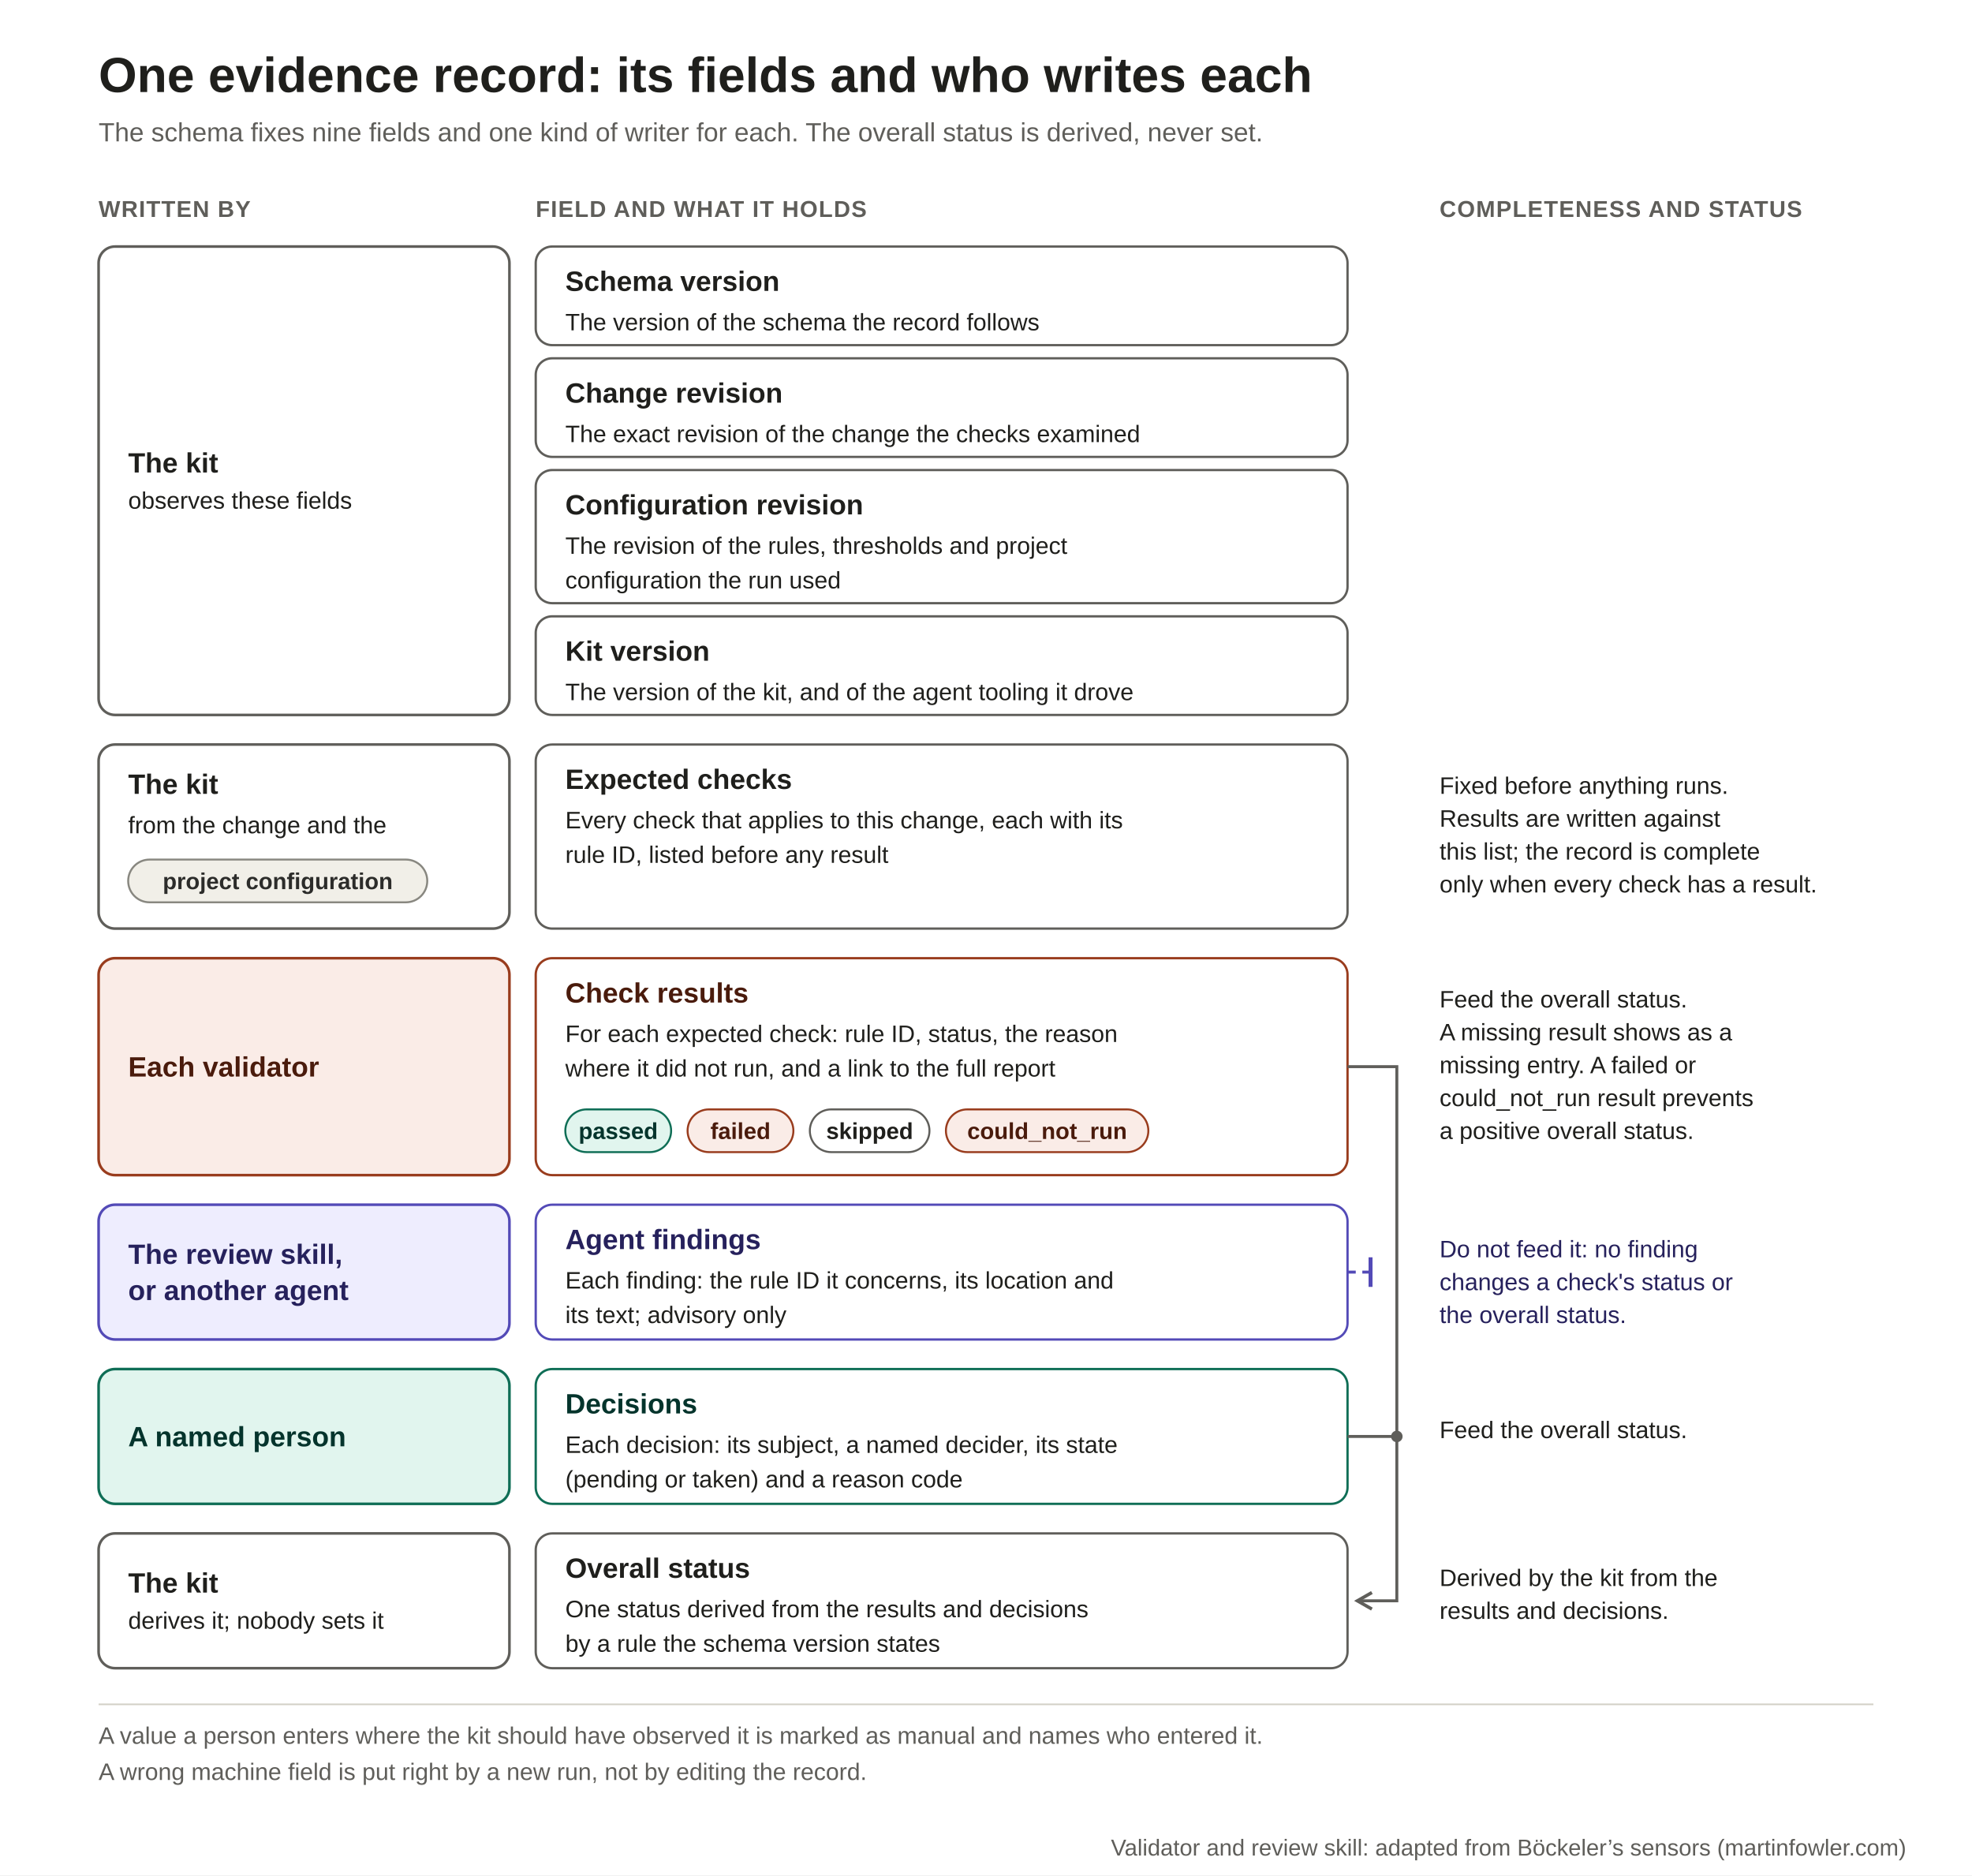
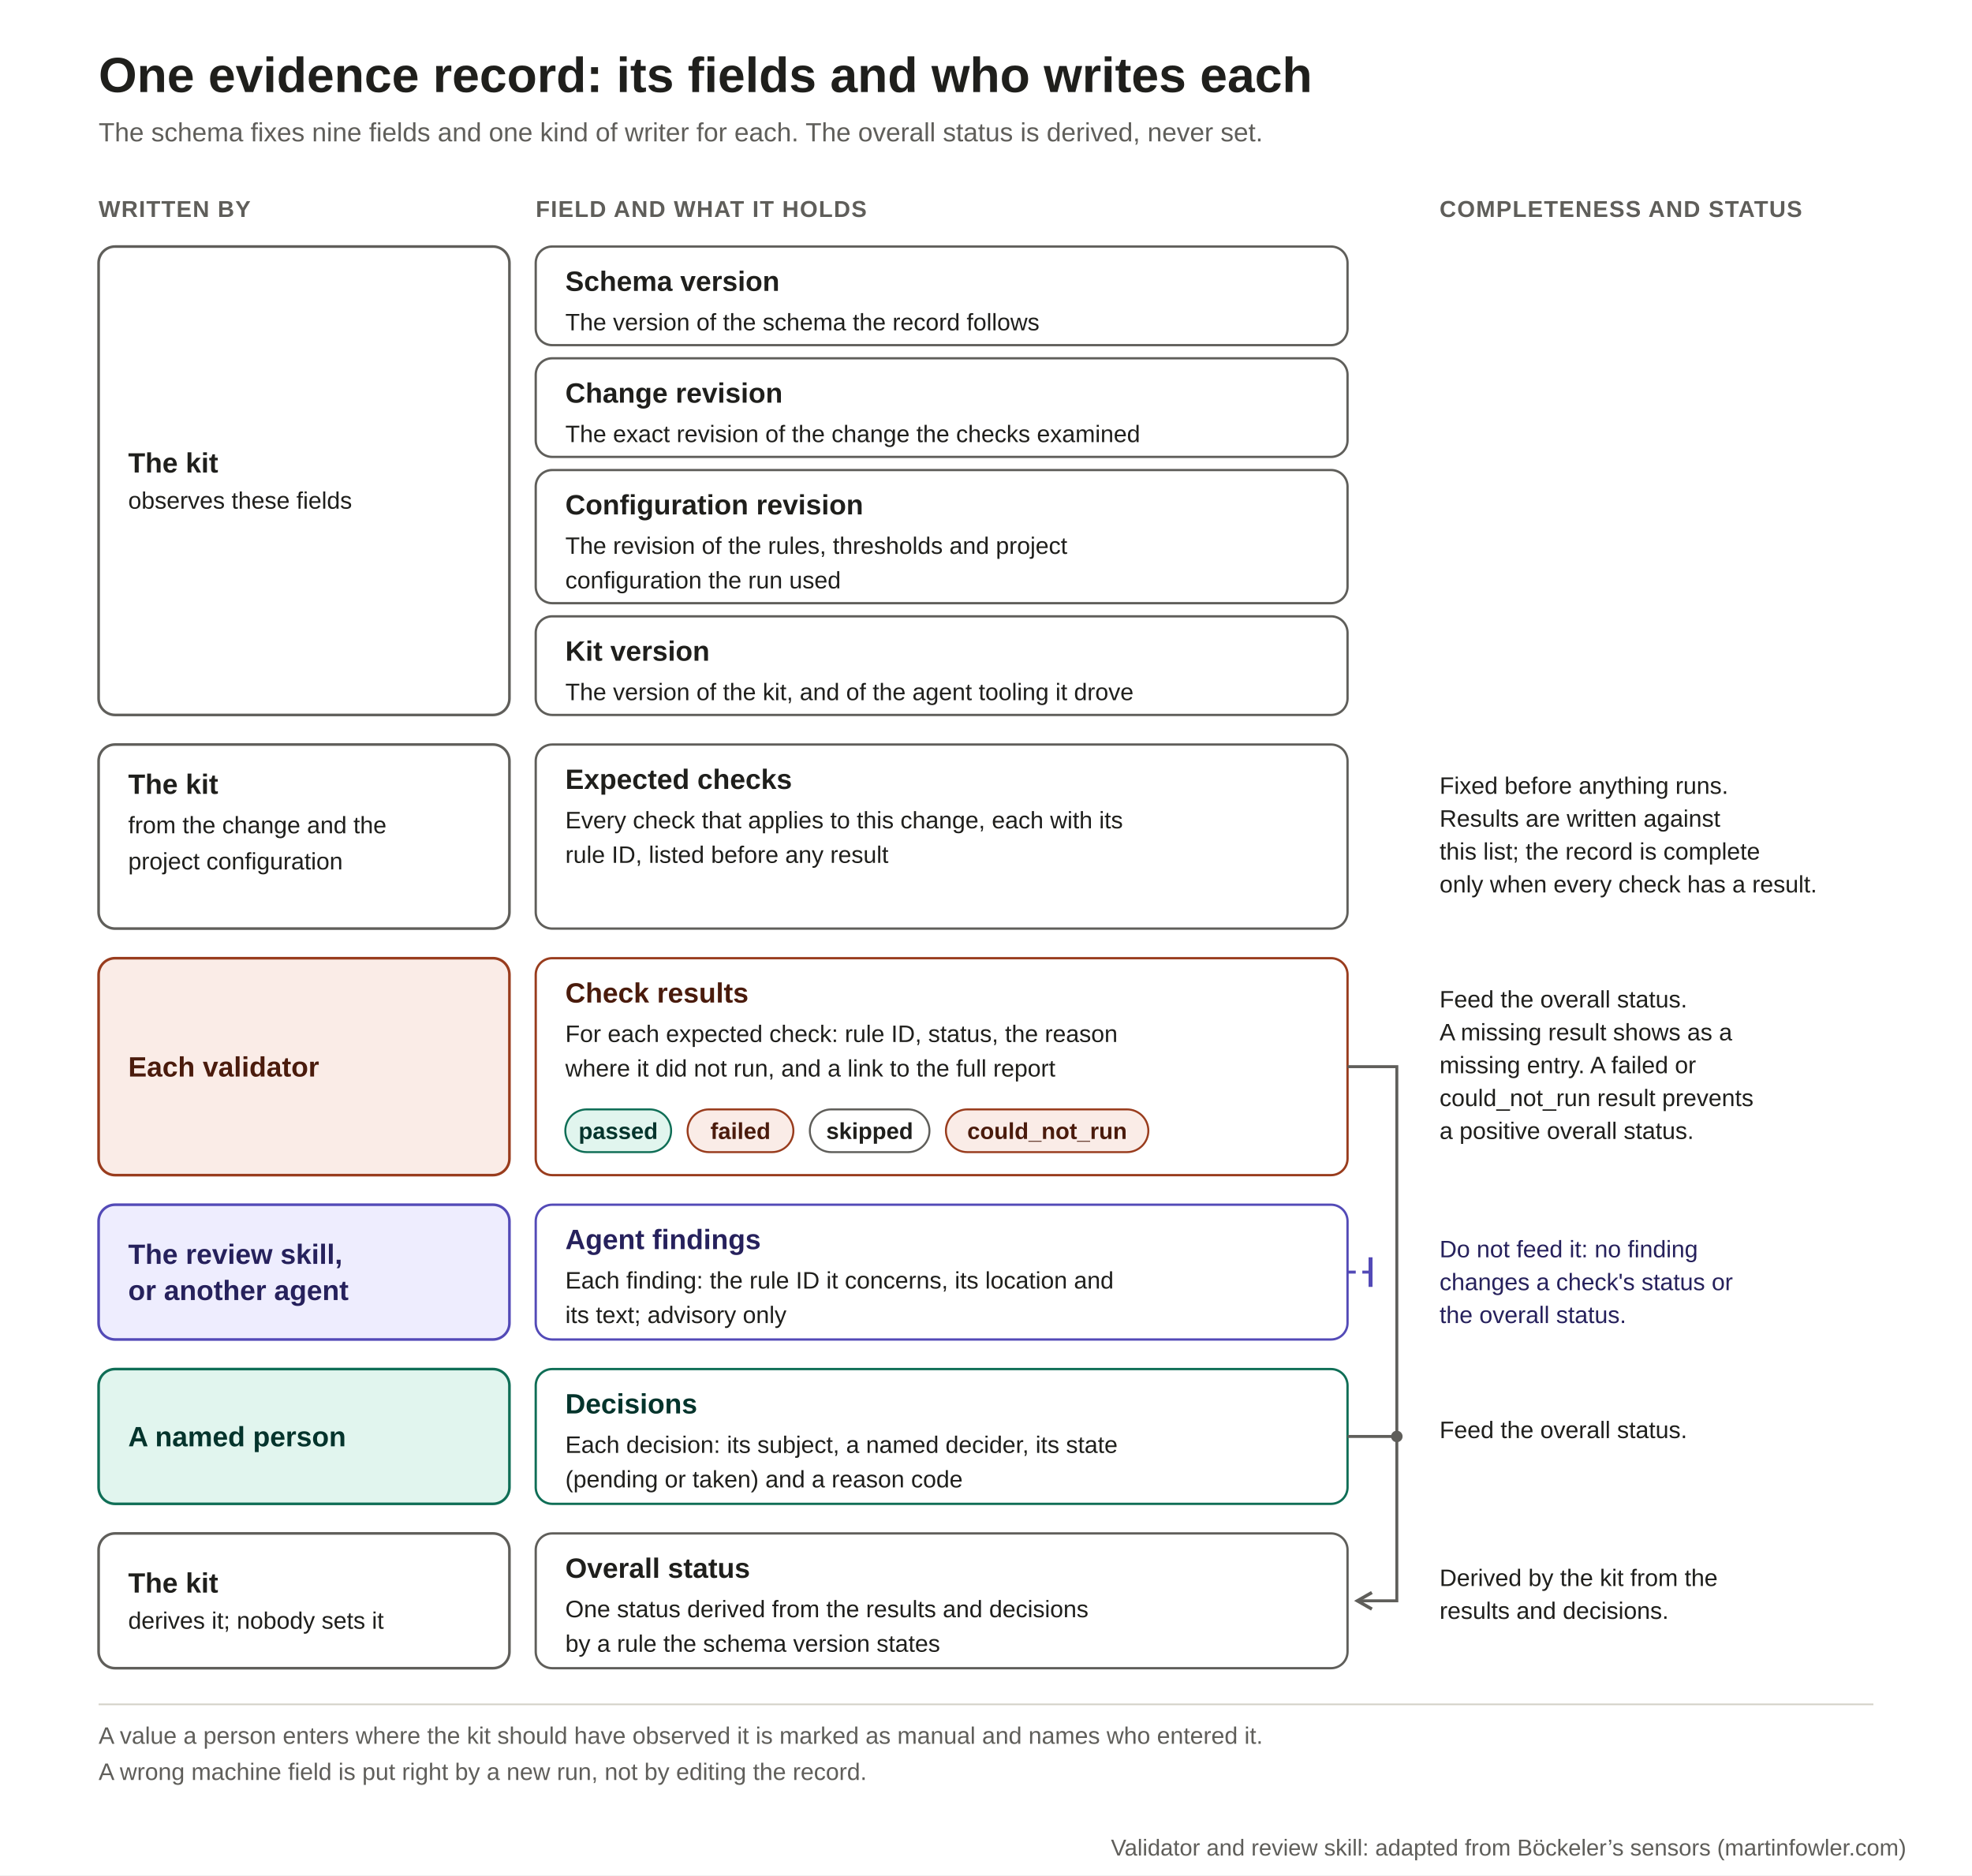
<svg xmlns="http://www.w3.org/2000/svg" width="1200" height="1141" viewBox="0 0 1200 1141" font-family="&quot;Liberation Sans&quot;,&quot;DejaVu Sans&quot;,Arial,sans-serif" data-references="sarif-2-1-0 slsa-provenance in-toto-spec in-toto-usenix slsa-verifying bockeler-sensors slsa-build-requirements slsa-vsa">
  <defs>
    <marker id="a" viewBox="0 0 10 10" refX="8" refY="5" markerWidth="7" markerHeight="7" orient="auto">
      <path d="M1 1L8 5L1 9" fill="none" stroke="#5F5E5A" stroke-width="1.6" />
    </marker>
  </defs>
  <rect width="1200" height="1141" fill="#fff" />
  <text x="60" y="56" font-size="30" fill="#1f1f1c" font-weight="700" text-anchor="start">One evidence record: its fields and who writes each</text>
  <text x="60" y="86" font-size="16" fill="#5F5E5A" font-weight="400" text-anchor="start">The schema fixes nine fields and one kind of writer for each. The overall status is derived, never set.</text>
  <text x="60" y="132" font-size="14" fill="#5F5E5A" font-weight="700" text-anchor="start" letter-spacing="0.6">WRITTEN BY</text>
  <text x="326" y="132" font-size="14" fill="#5F5E5A" font-weight="700" text-anchor="start" letter-spacing="0.6">FIELD AND WHAT IT HOLDS</text>
  <text x="876" y="132" font-size="14" fill="#5F5E5A" font-weight="700" text-anchor="start" letter-spacing="0.6">COMPLETENESS AND STATUS</text>
  <rect x="326" y="150" width="494" height="60" rx="10" fill="#fff" stroke="#5F5E5A" stroke-width="1.4" />
  <text x="344" y="177" font-size="17" fill="#1f1f1c" font-weight="700" text-anchor="start">Schema version</text>
  <text x="344" y="201" font-size="14.5" fill="#1f1f1c" font-weight="400" text-anchor="start">The version of the schema the record follows</text>
  <rect x="326" y="218" width="494" height="60" rx="10" fill="#fff" stroke="#5F5E5A" stroke-width="1.4" />
  <text x="344" y="245" font-size="17" fill="#1f1f1c" font-weight="700" text-anchor="start">Change revision</text>
  <text x="344" y="269" font-size="14.5" fill="#1f1f1c" font-weight="400" text-anchor="start">The exact revision of the change the checks examined</text>
  <rect x="326" y="286" width="494" height="81" rx="10" fill="#fff" stroke="#5F5E5A" stroke-width="1.4" />
  <text x="344" y="313" font-size="17" fill="#1f1f1c" font-weight="700" text-anchor="start">Configuration revision</text>
  <text x="344" y="337" font-size="14.5" fill="#1f1f1c" font-weight="400" text-anchor="start">The revision of the rules, thresholds and project</text>
  <text x="344" y="358" font-size="14.5" fill="#1f1f1c" font-weight="400" text-anchor="start">configuration the run used</text>
  <rect x="326" y="375" width="494" height="60" rx="10" fill="#fff" stroke="#5F5E5A" stroke-width="1.4" />
  <text x="344" y="402" font-size="17" fill="#1f1f1c" font-weight="700" text-anchor="start">Kit version</text>
  <text x="344" y="426" font-size="14.5" fill="#1f1f1c" font-weight="400" text-anchor="start">The version of the kit, and of the agent tooling it drove</text>
  <rect x="60" y="150" width="250" height="285" rx="10" fill="#fff" stroke="#5F5E5A" stroke-width="1.6" />
  <text x="78" y="287.5" font-size="17" fill="#1f1f1c" font-weight="700" text-anchor="start">The kit</text>
  <text x="78" y="309.5" font-size="14.5" fill="#1f1f1c" font-weight="400" text-anchor="start">observes these fields</text>
  <rect x="326" y="453" width="494" height="112" rx="10" fill="#fff" stroke="#5F5E5A" stroke-width="1.4" />
  <text x="344" y="480" font-size="17" fill="#1f1f1c" font-weight="700" text-anchor="start">Expected checks</text>
  <text x="344" y="504" font-size="14.5" fill="#1f1f1c" font-weight="400" text-anchor="start">Every check that applies to this change, each with its</text>
  <text x="344" y="525" font-size="14.5" fill="#1f1f1c" font-weight="400" text-anchor="start">rule ID, listed before any result</text>
  <rect x="60" y="453" width="250" height="112" rx="10" fill="#fff" stroke="#5F5E5A" stroke-width="1.6" />
  <text x="78" y="483" font-size="17" fill="#1f1f1c" font-weight="700" text-anchor="start">The kit</text>
  <text x="78" y="507" font-size="14.5" fill="#1f1f1c" font-weight="400" text-anchor="start">from the change and the</text>
-   <rect x="78" y="523" width="182" height="26" rx="13" fill="#F1EFE8" stroke="#888780" stroke-width="1.2" />
-   <text x="169" y="541" font-size="14" fill="#2C2C2A" font-weight="600" text-anchor="middle">project configuration</text>
+   <text x="78" y="529" font-size="14.5" fill="#1f1f1c" font-weight="400" text-anchor="start">project configuration</text>
  <rect x="326" y="583" width="494" height="132" rx="10" fill="#fff" stroke="#993C1D" stroke-width="1.4" />
  <text x="344" y="610" font-size="17" fill="#4A1B0C" font-weight="700" text-anchor="start">Check results</text>
  <text x="344" y="634" font-size="14.5" fill="#1f1f1c" font-weight="400" text-anchor="start">For each expected check: rule ID, status, the reason</text>
  <text x="344" y="655" font-size="14.5" fill="#1f1f1c" font-weight="400" text-anchor="start">where it did not run, and a link to the full report</text>
  <rect x="344" y="675" width="64.4" height="26" rx="13" fill="#E1F5EE" stroke="#0F6E56" stroke-width="1.2" />
  <text x="376.2" y="693" font-size="14" fill="#04342C" font-weight="600" text-anchor="middle">passed</text>
  <rect x="418.4" y="675" width="64.4" height="26" rx="13" fill="#FAECE7" stroke="#993C1D" stroke-width="1.2" />
  <text x="450.6" y="693" font-size="14" fill="#4A1B0C" font-weight="600" text-anchor="middle">failed</text>
  <rect x="492.8" y="675" width="72.8" height="26" rx="13" fill="#fff" stroke="#5F5E5A" stroke-width="1.2" />
  <text x="529.2" y="693" font-size="14" fill="#1f1f1c" font-weight="600" text-anchor="middle">skipped</text>
  <rect x="575.6" y="675" width="123.2" height="26" rx="13" fill="#FAECE7" stroke="#993C1D" stroke-width="1.2" />
  <text x="637.2" y="693" font-size="14" fill="#4A1B0C" font-weight="600" text-anchor="middle">could_not_run</text>
  <rect x="60" y="583" width="250" height="132" rx="10" fill="#FAECE7" stroke="#993C1D" stroke-width="1.6" />
  <text x="78" y="655.0" font-size="17" fill="#4A1B0C" font-weight="700" text-anchor="start">Each validator</text>
  <rect x="326" y="733" width="494" height="82" rx="10" fill="#fff" stroke="#534AB7" stroke-width="1.4" />
  <text x="344" y="760" font-size="17" fill="#26215C" font-weight="700" text-anchor="start">Agent findings</text>
  <text x="344" y="784" font-size="14.5" fill="#1f1f1c" font-weight="400" text-anchor="start">Each finding: the rule ID it concerns, its location and</text>
  <text x="344" y="805" font-size="14.5" fill="#1f1f1c" font-weight="400" text-anchor="start">its text; advisory only</text>
  <rect x="60" y="733" width="250" height="82" rx="10" fill="#EEEDFE" stroke="#534AB7" stroke-width="1.6" />
  <text x="78" y="769.0" font-size="17" fill="#26215C" font-weight="700" text-anchor="start">The review skill,</text>
  <text x="78" y="791.0" font-size="17" fill="#26215C" font-weight="700" text-anchor="start">or another agent</text>
  <rect x="326" y="833" width="494" height="82" rx="10" fill="#fff" stroke="#0F6E56" stroke-width="1.4" />
  <text x="344" y="860" font-size="17" fill="#04342C" font-weight="700" text-anchor="start">Decisions</text>
  <text x="344" y="884" font-size="14.5" fill="#1f1f1c" font-weight="400" text-anchor="start">Each decision: its subject, a named decider, its state</text>
  <text x="344" y="905" font-size="14.5" fill="#1f1f1c" font-weight="400" text-anchor="start">(pending or taken) and a reason code</text>
  <rect x="60" y="833" width="250" height="82" rx="10" fill="#E1F5EE" stroke="#0F6E56" stroke-width="1.6" />
  <text x="78" y="880.0" font-size="17" fill="#04342C" font-weight="700" text-anchor="start">A named person</text>
  <rect x="326" y="933" width="494" height="82" rx="10" fill="#fff" stroke="#5F5E5A" stroke-width="1.4" />
  <text x="344" y="960" font-size="17" fill="#1f1f1c" font-weight="700" text-anchor="start">Overall status</text>
  <text x="344" y="984" font-size="14.5" fill="#1f1f1c" font-weight="400" text-anchor="start">One status derived from the results and decisions</text>
  <text x="344" y="1005" font-size="14.5" fill="#1f1f1c" font-weight="400" text-anchor="start">by a rule the schema version states</text>
  <rect x="60" y="933" width="250" height="82" rx="10" fill="#fff" stroke="#5F5E5A" stroke-width="1.6" />
  <text x="78" y="969.0" font-size="17" fill="#1f1f1c" font-weight="700" text-anchor="start">The kit</text>
  <text x="78" y="991.0" font-size="14.5" fill="#1f1f1c" font-weight="400" text-anchor="start">derives it; nobody sets it</text>
  <path d="M820 649.0 H850 V974.0 H826" fill="none" stroke="#5F5E5A" stroke-width="1.8" marker-end="url(#a)" />
  <path d="M820 874.0 H850" fill="none" stroke="#5F5E5A" stroke-width="1.8" />
  <circle cx="850" cy="874.0" r="3.5" fill="#5F5E5A" />
  <path d="M820 774.0 H834" fill="none" stroke="#534AB7" stroke-width="1.8" stroke-dasharray="5 4" />
  <path d="M834 765.0 V783.0" stroke="#534AB7" stroke-width="2.4" />
  <text x="876" y="483" font-size="14.5" fill="#1f1f1c" font-weight="400" text-anchor="start">Fixed before anything runs.</text>
  <text x="876" y="503" font-size="14.5" fill="#1f1f1c" font-weight="400" text-anchor="start">Results are written against</text>
  <text x="876" y="523" font-size="14.5" fill="#1f1f1c" font-weight="400" text-anchor="start">this list; the record is complete</text>
  <text x="876" y="543" font-size="14.5" fill="#1f1f1c" font-weight="400" text-anchor="start">only when every check has a result.</text>
  <text x="876" y="613" font-size="14.5" fill="#1f1f1c" font-weight="400" text-anchor="start">Feed the overall status.</text>
  <text x="876" y="633" font-size="14.5" fill="#1f1f1c" font-weight="400" text-anchor="start">A missing result shows as a</text>
  <text x="876" y="653" font-size="14.5" fill="#1f1f1c" font-weight="400" text-anchor="start">missing entry. A failed or</text>
  <text x="876" y="673" font-size="14.5" fill="#1f1f1c" font-weight="400" text-anchor="start">could_not_run result prevents</text>
  <text x="876" y="693" font-size="14.5" fill="#1f1f1c" font-weight="400" text-anchor="start">a positive overall status.</text>
  <text x="876" y="765" font-size="14.5" fill="#26215C" font-weight="400" text-anchor="start">Do not feed it: no finding</text>
  <text x="876" y="785" font-size="14.5" fill="#26215C" font-weight="400" text-anchor="start">changes a check's status or</text>
  <text x="876" y="805" font-size="14.5" fill="#26215C" font-weight="400" text-anchor="start">the overall status.</text>
  <text x="876" y="875" font-size="14.5" fill="#1f1f1c" font-weight="400" text-anchor="start">Feed the overall status.</text>
  <text x="876" y="965" font-size="14.5" fill="#1f1f1c" font-weight="400" text-anchor="start">Derived by the kit from the</text>
  <text x="876" y="985" font-size="14.5" fill="#1f1f1c" font-weight="400" text-anchor="start">results and decisions.</text>
  <line x1="60" y1="1037" x2="1140" y2="1037" stroke="#d3d1c7" stroke-width="1" />
  <text x="60" y="1061" font-size="14.5" fill="#5F5E5A" font-weight="400" text-anchor="start">A value a person enters where the kit should have observed it is marked as manual and names who entered it.</text>
  <text x="60" y="1083" font-size="14.5" fill="#5F5E5A" font-weight="400" text-anchor="start">A wrong machine field is put right by a new run, not by editing the record.</text>
  <text class="credit" data-references="bockeler-sensors" x="1160" y="1129" font-size="14" fill="#5F5E5A" text-anchor="end">Validator and review skill: adapted from Böckeler’s sensors (martinfowler.com)</text>
</svg>
